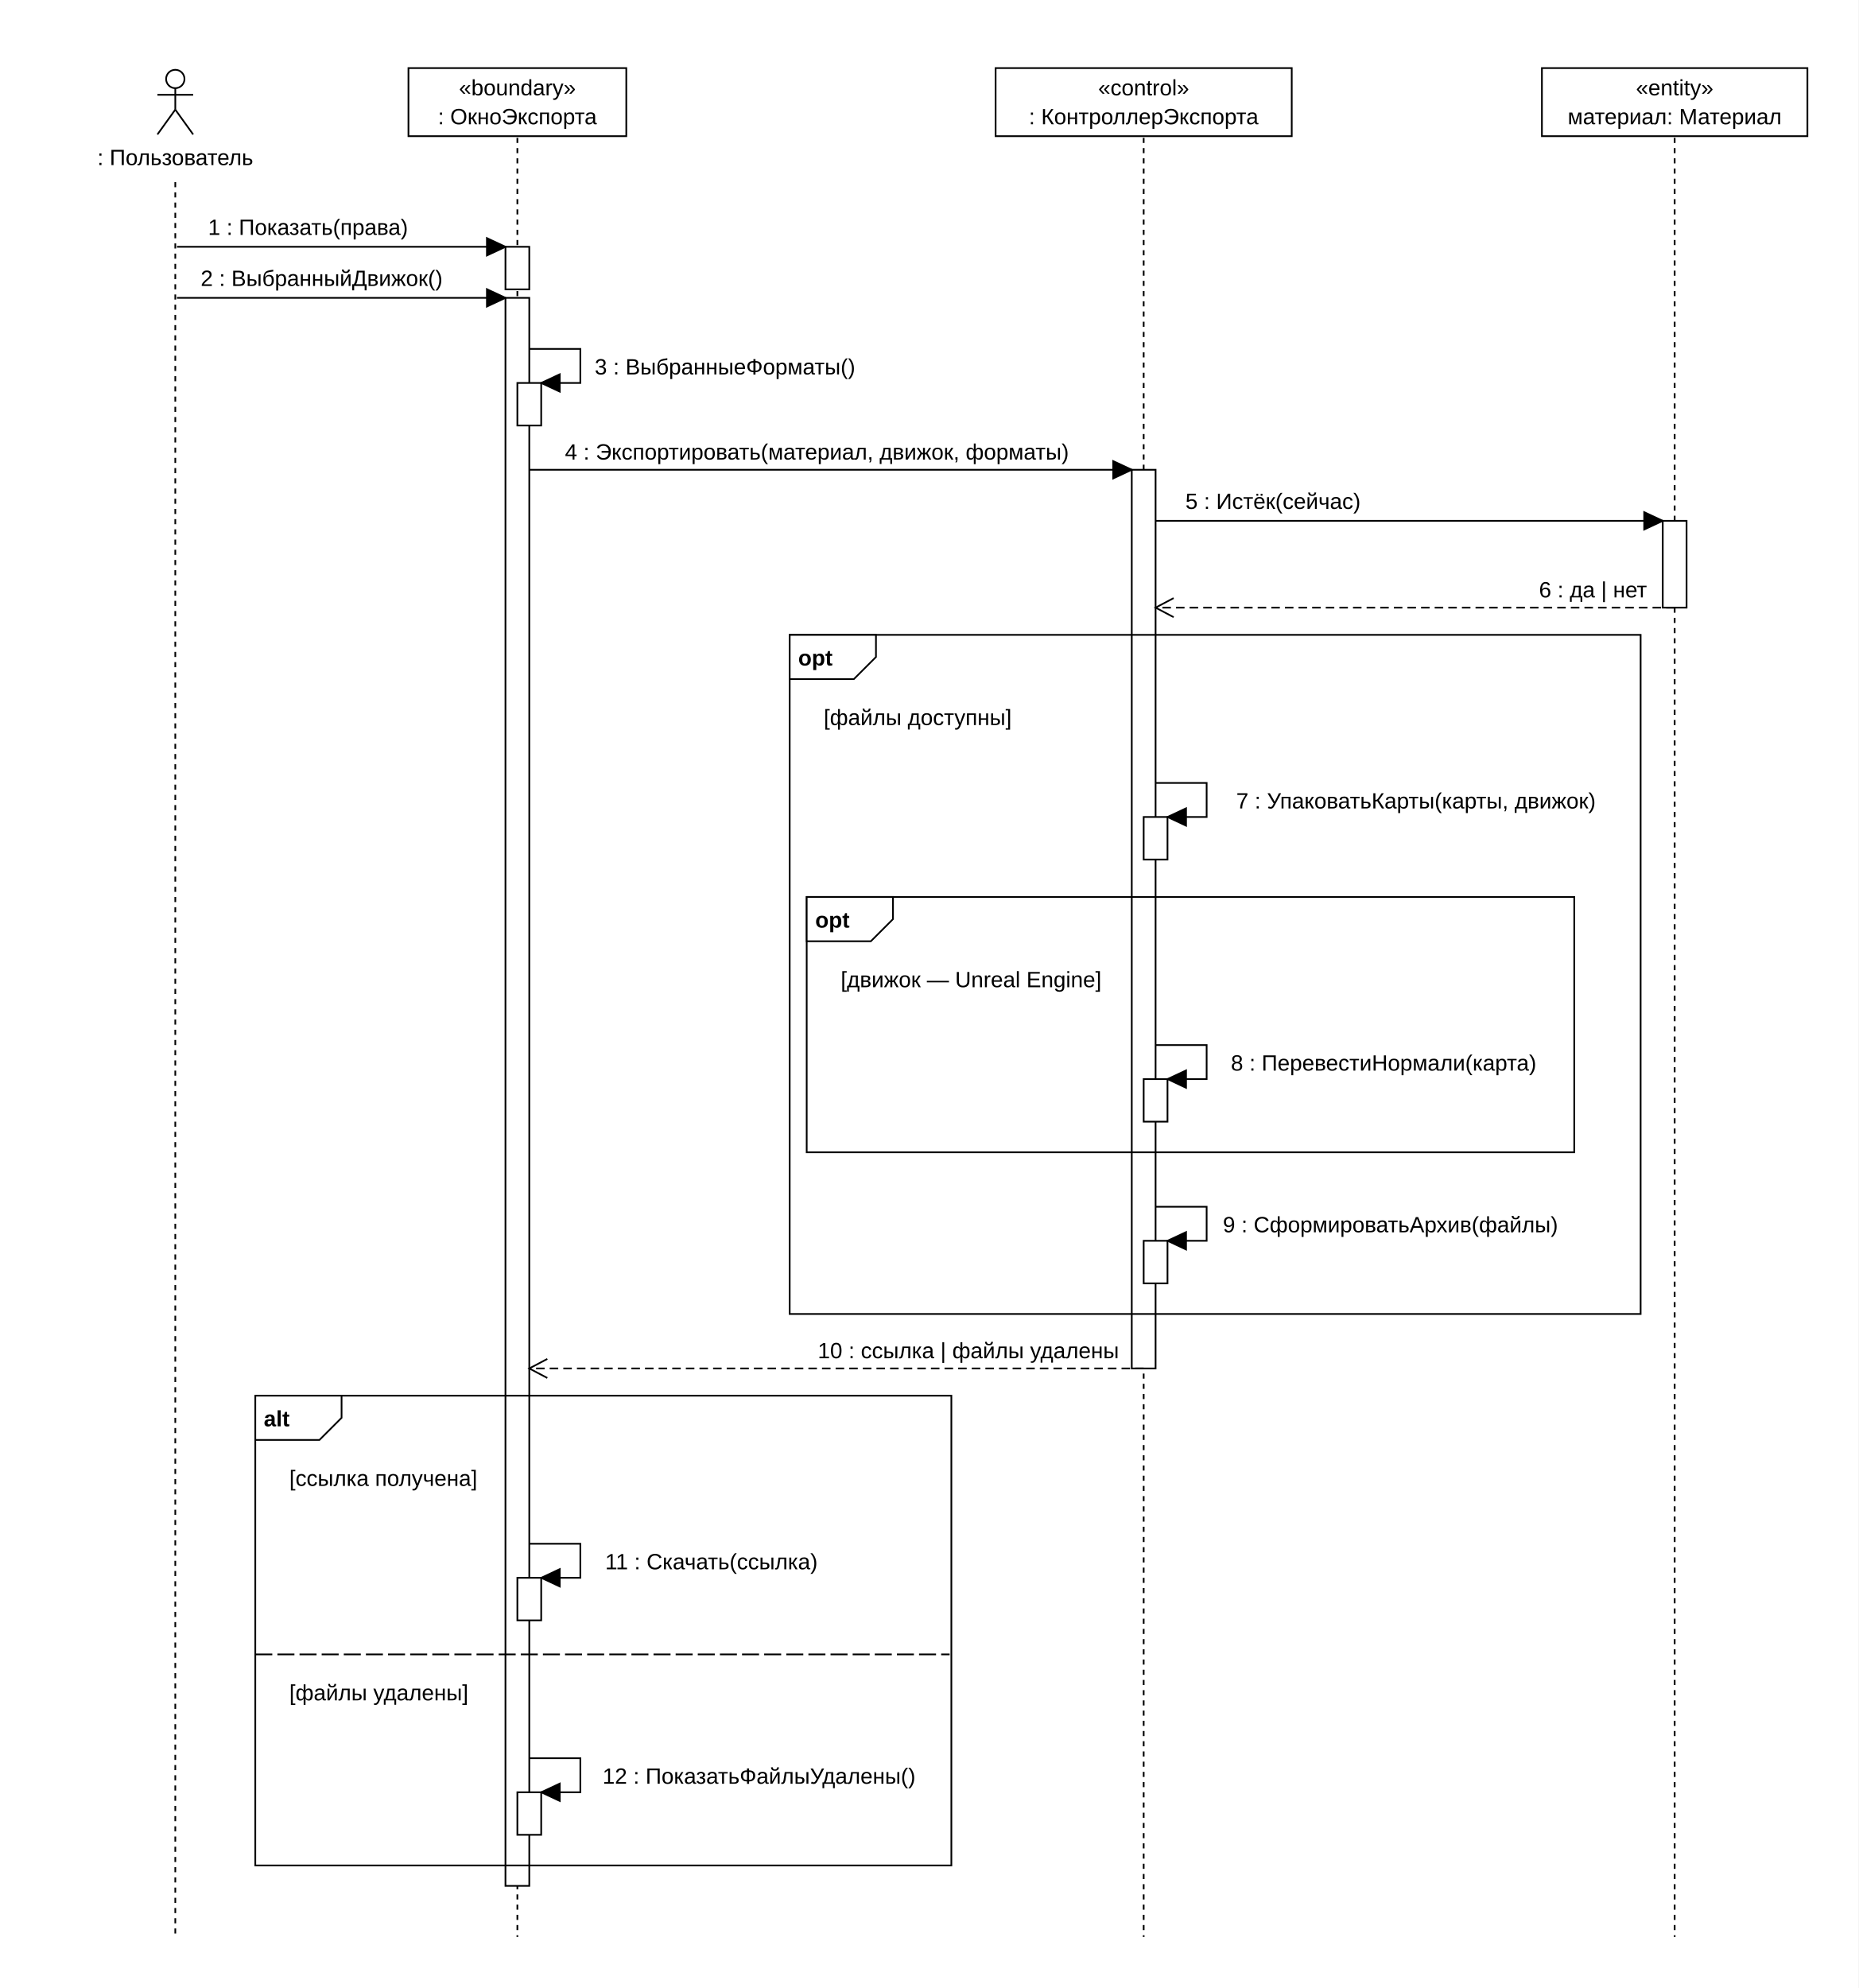
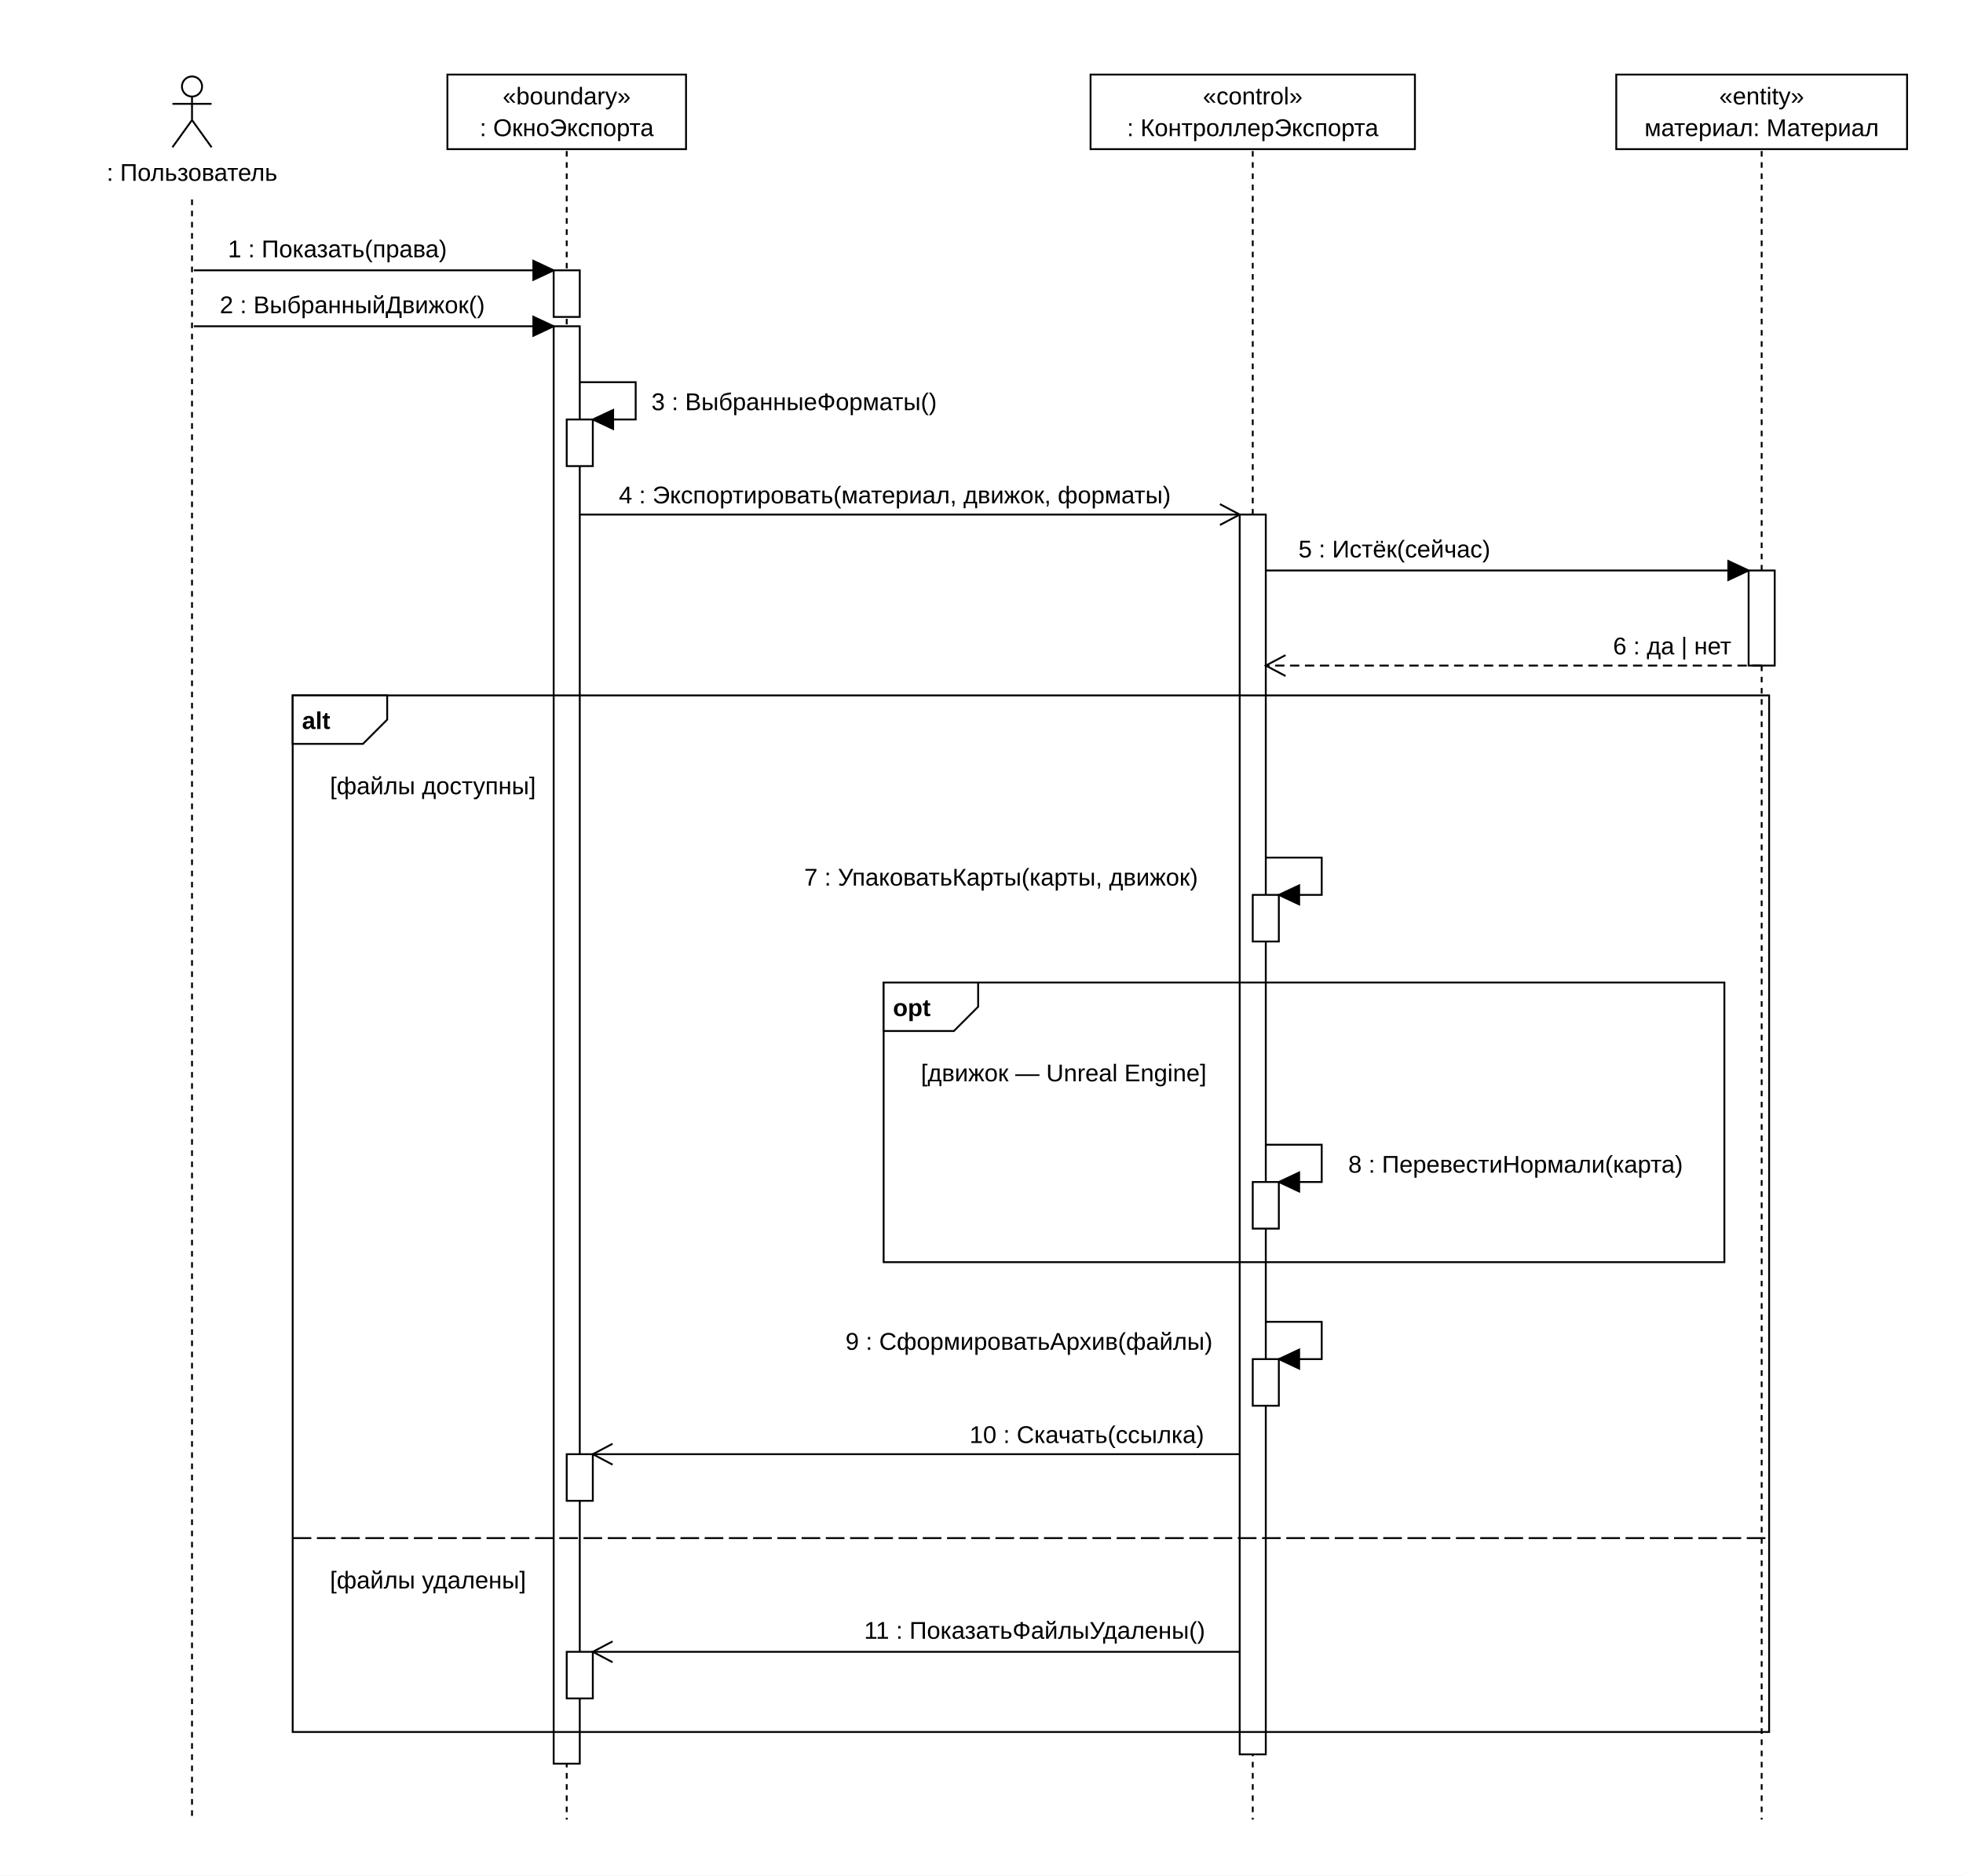
- <svg xmlns="http://www.w3.org/2000/svg" width="1092" height="1168" viewBox="0 0 1092 1168">
-   <rect width="1092" height="1168" fill="#fff" />
-   <line x1="103.0" y1="107.0" x2="103.0" y2="1138.0" stroke="#000" stroke-dasharray="3,3" />
-   <line x1="304.0" y1="81.0" x2="304.0" y2="1138.0" stroke="#000" stroke-dasharray="3,3" />
-   <line x1="672.0" y1="81.0" x2="672.0" y2="1138.0" stroke="#000" stroke-dasharray="3,3" />
-   <line x1="984.0" y1="81.0" x2="984.0" y2="1138.0" stroke="#000" stroke-dasharray="3,3" />
+ <svg xmlns="http://www.w3.org/2000/svg" width="1053" height="1006" viewBox="0 0 1053 1006">
+   <rect width="1053" height="1006" fill="#fff" />
+   <line x1="103.0" y1="107.0" x2="103.0" y2="976.0" stroke="#000" stroke-dasharray="3,3" />
+   <line x1="304.0" y1="81.0" x2="304.0" y2="976.0" stroke="#000" stroke-dasharray="3,3" />
+   <line x1="672.0" y1="81.0" x2="672.0" y2="976.0" stroke="#000" stroke-dasharray="3,3" />
+   <line x1="945.0" y1="81.0" x2="945.0" y2="976.0" stroke="#000" stroke-dasharray="3,3" />
  <circle cx="103.0" cy="46.4" r="5.4" fill="#fff" stroke="#000" />
  <line x1="103.0" y1="51.9" x2="103.0" y2="64.4" stroke="#000" />
  <line x1="92.5" y1="55.7" x2="113.5" y2="55.7" stroke="#000" />
  <line x1="103.0" y1="64.4" x2="92.5" y2="79.0" stroke="#000" />
  <line x1="103.0" y1="64.4" x2="113.5" y2="79.0" stroke="#000" />
  <text x="103.0" y="97.0" font-family="Arial, Helvetica, sans-serif" font-size="13" text-anchor="middle" font-weight="normal" fill="#000">: Пользователь</text>
  <rect x="240.0" y="40.0" width="128.0" height="40.0" fill="#fff" stroke="#000" />
  <text x="304.0" y="56.0" font-family="Arial, Helvetica, sans-serif" font-size="13" text-anchor="middle" font-weight="normal" fill="#000">«boundary»</text>
  <text x="304.0" y="73.0" font-family="Arial, Helvetica, sans-serif" font-size="13" text-anchor="middle" font-weight="normal" fill="#000">: ОкноЭкспорта</text>
  <rect x="585.0" y="40.0" width="174.0" height="40.0" fill="#fff" stroke="#000" />
  <text x="672.0" y="56.0" font-family="Arial, Helvetica, sans-serif" font-size="13" text-anchor="middle" font-weight="normal" fill="#000">«control»</text>
  <text x="672.0" y="73.0" font-family="Arial, Helvetica, sans-serif" font-size="13" text-anchor="middle" font-weight="normal" fill="#000">: КонтроллерЭкспорта</text>
-   <rect x="906.0" y="40.0" width="156.0" height="40.0" fill="#fff" stroke="#000" />
-   <text x="984.0" y="56.0" font-family="Arial, Helvetica, sans-serif" font-size="13" text-anchor="middle" font-weight="normal" fill="#000">«entity»</text>
-   <text x="984.0" y="73.0" font-family="Arial, Helvetica, sans-serif" font-size="13" text-anchor="middle" font-weight="normal" fill="#000">материал: Материал</text>
+   <rect x="867.0" y="40.0" width="156.0" height="40.0" fill="#fff" stroke="#000" />
+   <text x="945.0" y="56.0" font-family="Arial, Helvetica, sans-serif" font-size="13" text-anchor="middle" font-weight="normal" fill="#000">«entity»</text>
+   <text x="945.0" y="73.0" font-family="Arial, Helvetica, sans-serif" font-size="13" text-anchor="middle" font-weight="normal" fill="#000">материал: Материал</text>
  <rect x="297.0" y="145.0" width="14.0" height="25.0" fill="#fff" stroke="#000" />
-   <rect x="297.0" y="175.0" width="14.0" height="933.0" fill="#fff" stroke="#000" />
+   <rect x="297.0" y="175.0" width="14.0" height="771.0" fill="#fff" stroke="#000" />
  <rect x="304.0" y="225.0" width="14.0" height="25.0" fill="#fff" stroke="#000" />
-   <rect x="665.0" y="276.0" width="14.0" height="528.0" fill="#fff" stroke="#000" />
-   <rect x="977.0" y="306.0" width="14.0" height="51.0" fill="#fff" stroke="#000" />
+   <rect x="665.0" y="276.0" width="14.0" height="665.0" fill="#fff" stroke="#000" />
+   <rect x="938.0" y="306.0" width="14.0" height="51.0" fill="#fff" stroke="#000" />
  <rect x="672.0" y="480.0" width="14.0" height="25.0" fill="#fff" stroke="#000" />
  <rect x="672.0" y="634.0" width="14.0" height="25.0" fill="#fff" stroke="#000" />
  <rect x="672.0" y="729.0" width="14.0" height="25.0" fill="#fff" stroke="#000" />
-   <rect x="304.0" y="927.0" width="14.0" height="25.0" fill="#fff" stroke="#000" />
-   <rect x="304.0" y="1053.0" width="14.0" height="25.0" fill="#fff" stroke="#000" />
-   <rect x="464.0" y="373.0" width="500.0" height="399.0" fill="none" stroke="#000" />
-   <polygon points="464.0,373.0 464.0,399.0 501.7,399.0 514.7,386.0 514.7,373.0" fill="#fff" stroke="#000" />
-   <text x="469.0" y="391.0" font-family="Arial, Helvetica, sans-serif" font-size="13" text-anchor="start" font-weight="bold" fill="#000">opt</text>
-   <text x="484.0" y="426.0" font-family="Arial, Helvetica, sans-serif" font-size="13" text-anchor="start" font-weight="normal" fill="#000">[файлы доступны]</text>
+   <rect x="304.0" y="780.0" width="14.0" height="25.0" fill="#fff" stroke="#000" />
+   <rect x="304.0" y="886.0" width="14.0" height="25.0" fill="#fff" stroke="#000" />
+   <rect x="157.0" y="373.0" width="792.0" height="556.0" fill="none" stroke="#000" />
+   <polygon points="157.0,373.0 157.0,399.0 194.7,399.0 207.7,386.0 207.7,373.0" fill="#fff" stroke="#000" />
+   <text x="162.0" y="391.0" font-family="Arial, Helvetica, sans-serif" font-size="13" text-anchor="start" font-weight="bold" fill="#000">alt</text>
+   <text x="177.0" y="426.0" font-family="Arial, Helvetica, sans-serif" font-size="13" text-anchor="start" font-weight="normal" fill="#000">[файлы доступны]</text>
+   <line x1="157.0" y1="825.0" x2="948.0" y2="825.0" stroke="#000" stroke-dasharray="10,3" />
+   <text x="177.0" y="852.0" font-family="Arial, Helvetica, sans-serif" font-size="13" text-anchor="start" font-weight="normal" fill="#000">[файлы удалены]</text>
  <rect x="474.0" y="527.0" width="451.0" height="150.0" fill="none" stroke="#000" />
  <polygon points="474.0,527.0 474.0,553.0 511.7,553.0 524.7,540.0 524.7,527.0" fill="#fff" stroke="#000" />
  <text x="479.0" y="545.0" font-family="Arial, Helvetica, sans-serif" font-size="13" text-anchor="start" font-weight="bold" fill="#000">opt</text>
  <text x="494.0" y="580.0" font-family="Arial, Helvetica, sans-serif" font-size="13" text-anchor="start" font-weight="normal" fill="#000">[движок — Unreal Engine]</text>
-   <rect x="150.0" y="820.0" width="409.0" height="276.0" fill="none" stroke="#000" />
-   <polygon points="150.0,820.0 150.0,846.0 187.7,846.0 200.7,833.0 200.7,820.0" fill="#fff" stroke="#000" />
-   <text x="155.0" y="838.0" font-family="Arial, Helvetica, sans-serif" font-size="13" text-anchor="start" font-weight="bold" fill="#000">alt</text>
-   <text x="170.0" y="873.0" font-family="Arial, Helvetica, sans-serif" font-size="13" text-anchor="start" font-weight="normal" fill="#000">[ссылка получена]</text>
-   <line x1="150.0" y1="972.0" x2="558.0" y2="972.0" stroke="#000" stroke-dasharray="10,3" />
-   <text x="170.0" y="999.0" font-family="Arial, Helvetica, sans-serif" font-size="13" text-anchor="start" font-weight="normal" fill="#000">[файлы удалены]</text>
  <path d="M104.0,145.0 L297.0,145.0" fill="none" stroke="#000" />
  <polygon points="297.0,145.0 286.1,139.9 286.1,150.1" fill="#000" stroke="#000" />
  <text x="181.0" y="138.0" font-family="Arial, Helvetica, sans-serif" font-size="13" text-anchor="middle" font-weight="normal" fill="#000">1 : Показать(права)</text>
  <path d="M104.0,175.0 L297.0,175.0" fill="none" stroke="#000" />
  <polygon points="297.0,175.0 286.1,169.9 286.1,180.1" fill="#000" stroke="#000" />
  <text x="189.0" y="168.0" font-family="Arial, Helvetica, sans-serif" font-size="13" text-anchor="middle" font-weight="normal" fill="#000">2 : ВыбранныйДвижок()</text>
  <path d="M311.0,205.0 L341.0,205.0 L341.0,225.0 L318.0,225.0" fill="none" stroke="#000" />
  <polygon points="318.0,225.0 328.9,230.1 328.9,219.9" fill="#000" stroke="#000" />
  <text x="426.0" y="220.0" font-family="Arial, Helvetica, sans-serif" font-size="13" text-anchor="middle" font-weight="normal" fill="#000">3 : ВыбранныеФорматы()</text>
  <path d="M311.0,276.0 L665.0,276.0" fill="none" stroke="#000" />
-   <polygon points="665.0,276.0 654.1,270.9 654.1,281.1" fill="#000" stroke="#000" />
+   <path d="M654.4,270.4 L665.0,276.0 L654.4,281.6" fill="none" stroke="#000" />
  <text x="480.0" y="270.0" font-family="Arial, Helvetica, sans-serif" font-size="13" text-anchor="middle" font-weight="normal" fill="#000">4 : Экспортировать(материал, движок, форматы)</text>
-   <path d="M679.0,306.0 L977.0,306.0" fill="none" stroke="#000" />
-   <polygon points="977.0,306.0 966.1,300.9 966.1,311.1" fill="#000" stroke="#000" />
+   <path d="M679.0,306.0 L938.0,306.0" fill="none" stroke="#000" />
+   <polygon points="938.0,306.0 927.1,300.9 927.1,311.1" fill="#000" stroke="#000" />
  <text x="748.0" y="299.0" font-family="Arial, Helvetica, sans-serif" font-size="13" text-anchor="middle" font-weight="normal" fill="#000">5 : Истёк(сейчас)</text>
-   <path d="M984.0,357.0 L679.0,357.0" fill="none" stroke="#000" stroke-dasharray="5,3" />
+   <path d="M945.0,357.0 L679.0,357.0" fill="none" stroke="#000" stroke-dasharray="5,3" />
  <path d="M689.6,362.6 L679.0,357.0 L689.6,351.4" fill="none" stroke="#000" />
-   <text x="936.0" y="351.0" font-family="Arial, Helvetica, sans-serif" font-size="13" text-anchor="middle" font-weight="normal" fill="#000">6 : да | нет</text>
+   <text x="897.0" y="351.0" font-family="Arial, Helvetica, sans-serif" font-size="13" text-anchor="middle" font-weight="normal" fill="#000">6 : да | нет</text>
  <path d="M679.0,460.0 L709.0,460.0 L709.0,480.0 L686.0,480.0" fill="none" stroke="#000" />
  <polygon points="686.0,480.0 696.9,485.1 696.9,474.9" fill="#000" stroke="#000" />
-   <text x="832.0" y="475.0" font-family="Arial, Helvetica, sans-serif" font-size="13" text-anchor="middle" font-weight="normal" fill="#000">7 : УпаковатьКарты(карты, движок)</text>
+   <text x="537.0" y="475.0" font-family="Arial, Helvetica, sans-serif" font-size="13" text-anchor="middle" font-weight="normal" fill="#000">7 : УпаковатьКарты(карты, движок)</text>
  <path d="M679.0,614.0 L709.0,614.0 L709.0,634.0 L686.0,634.0" fill="none" stroke="#000" />
  <polygon points="686.0,634.0 696.9,639.1 696.9,628.9" fill="#000" stroke="#000" />
  <text x="813.0" y="629.0" font-family="Arial, Helvetica, sans-serif" font-size="13" text-anchor="middle" font-weight="normal" fill="#000">8 : ПеревестиНормали(карта)</text>
  <path d="M679.0,709.0 L709.0,709.0 L709.0,729.0 L686.0,729.0" fill="none" stroke="#000" />
  <polygon points="686.0,729.0 696.9,734.1 696.9,723.9" fill="#000" stroke="#000" />
-   <text x="817.0" y="724.0" font-family="Arial, Helvetica, sans-serif" font-size="13" text-anchor="middle" font-weight="normal" fill="#000">9 : СформироватьАрхив(файлы)</text>
-   <path d="M672.0,804.0 L311.0,804.0" fill="none" stroke="#000" stroke-dasharray="5,3" />
-   <path d="M321.6,809.6 L311.0,804.0 L321.6,798.4" fill="none" stroke="#000" />
-   <text x="569.0" y="798.0" font-family="Arial, Helvetica, sans-serif" font-size="13" text-anchor="middle" font-weight="normal" fill="#000">10 : ссылка | файлы удалены</text>
-   <path d="M311.0,907.0 L341.0,907.0 L341.0,927.0 L318.0,927.0" fill="none" stroke="#000" />
-   <polygon points="318.0,927.0 328.9,932.1 328.9,921.9" fill="#000" stroke="#000" />
-   <text x="418.0" y="922.0" font-family="Arial, Helvetica, sans-serif" font-size="13" text-anchor="middle" font-weight="normal" fill="#000">11 : Скачать(ссылка)</text>
-   <path d="M311.0,1033.0 L341.0,1033.0 L341.0,1053.0 L318.0,1053.0" fill="none" stroke="#000" />
-   <polygon points="318.0,1053.0 328.9,1058.1 328.9,1047.9" fill="#000" stroke="#000" />
-   <text x="446.0" y="1048.0" font-family="Arial, Helvetica, sans-serif" font-size="13" text-anchor="middle" font-weight="normal" fill="#000">12 : ПоказатьФайлыУдалены()</text>
+   <text x="552.0" y="724.0" font-family="Arial, Helvetica, sans-serif" font-size="13" text-anchor="middle" font-weight="normal" fill="#000">9 : СформироватьАрхив(файлы)</text>
+   <path d="M665.0,780.0 L318.0,780.0" fill="none" stroke="#000" />
+   <path d="M328.6,785.6 L318.0,780.0 L328.6,774.4" fill="none" stroke="#000" />
+   <text x="583.0" y="774.0" font-family="Arial, Helvetica, sans-serif" font-size="13" text-anchor="middle" font-weight="normal" fill="#000">10 : Скачать(ссылка)</text>
+   <path d="M665.0,886.0 L318.0,886.0" fill="none" stroke="#000" />
+   <path d="M328.6,891.6 L318.0,886.0 L328.6,880.4" fill="none" stroke="#000" />
+   <text x="555.0" y="879.0" font-family="Arial, Helvetica, sans-serif" font-size="13" text-anchor="middle" font-weight="normal" fill="#000">11 : ПоказатьФайлыУдалены()</text>
</svg>
